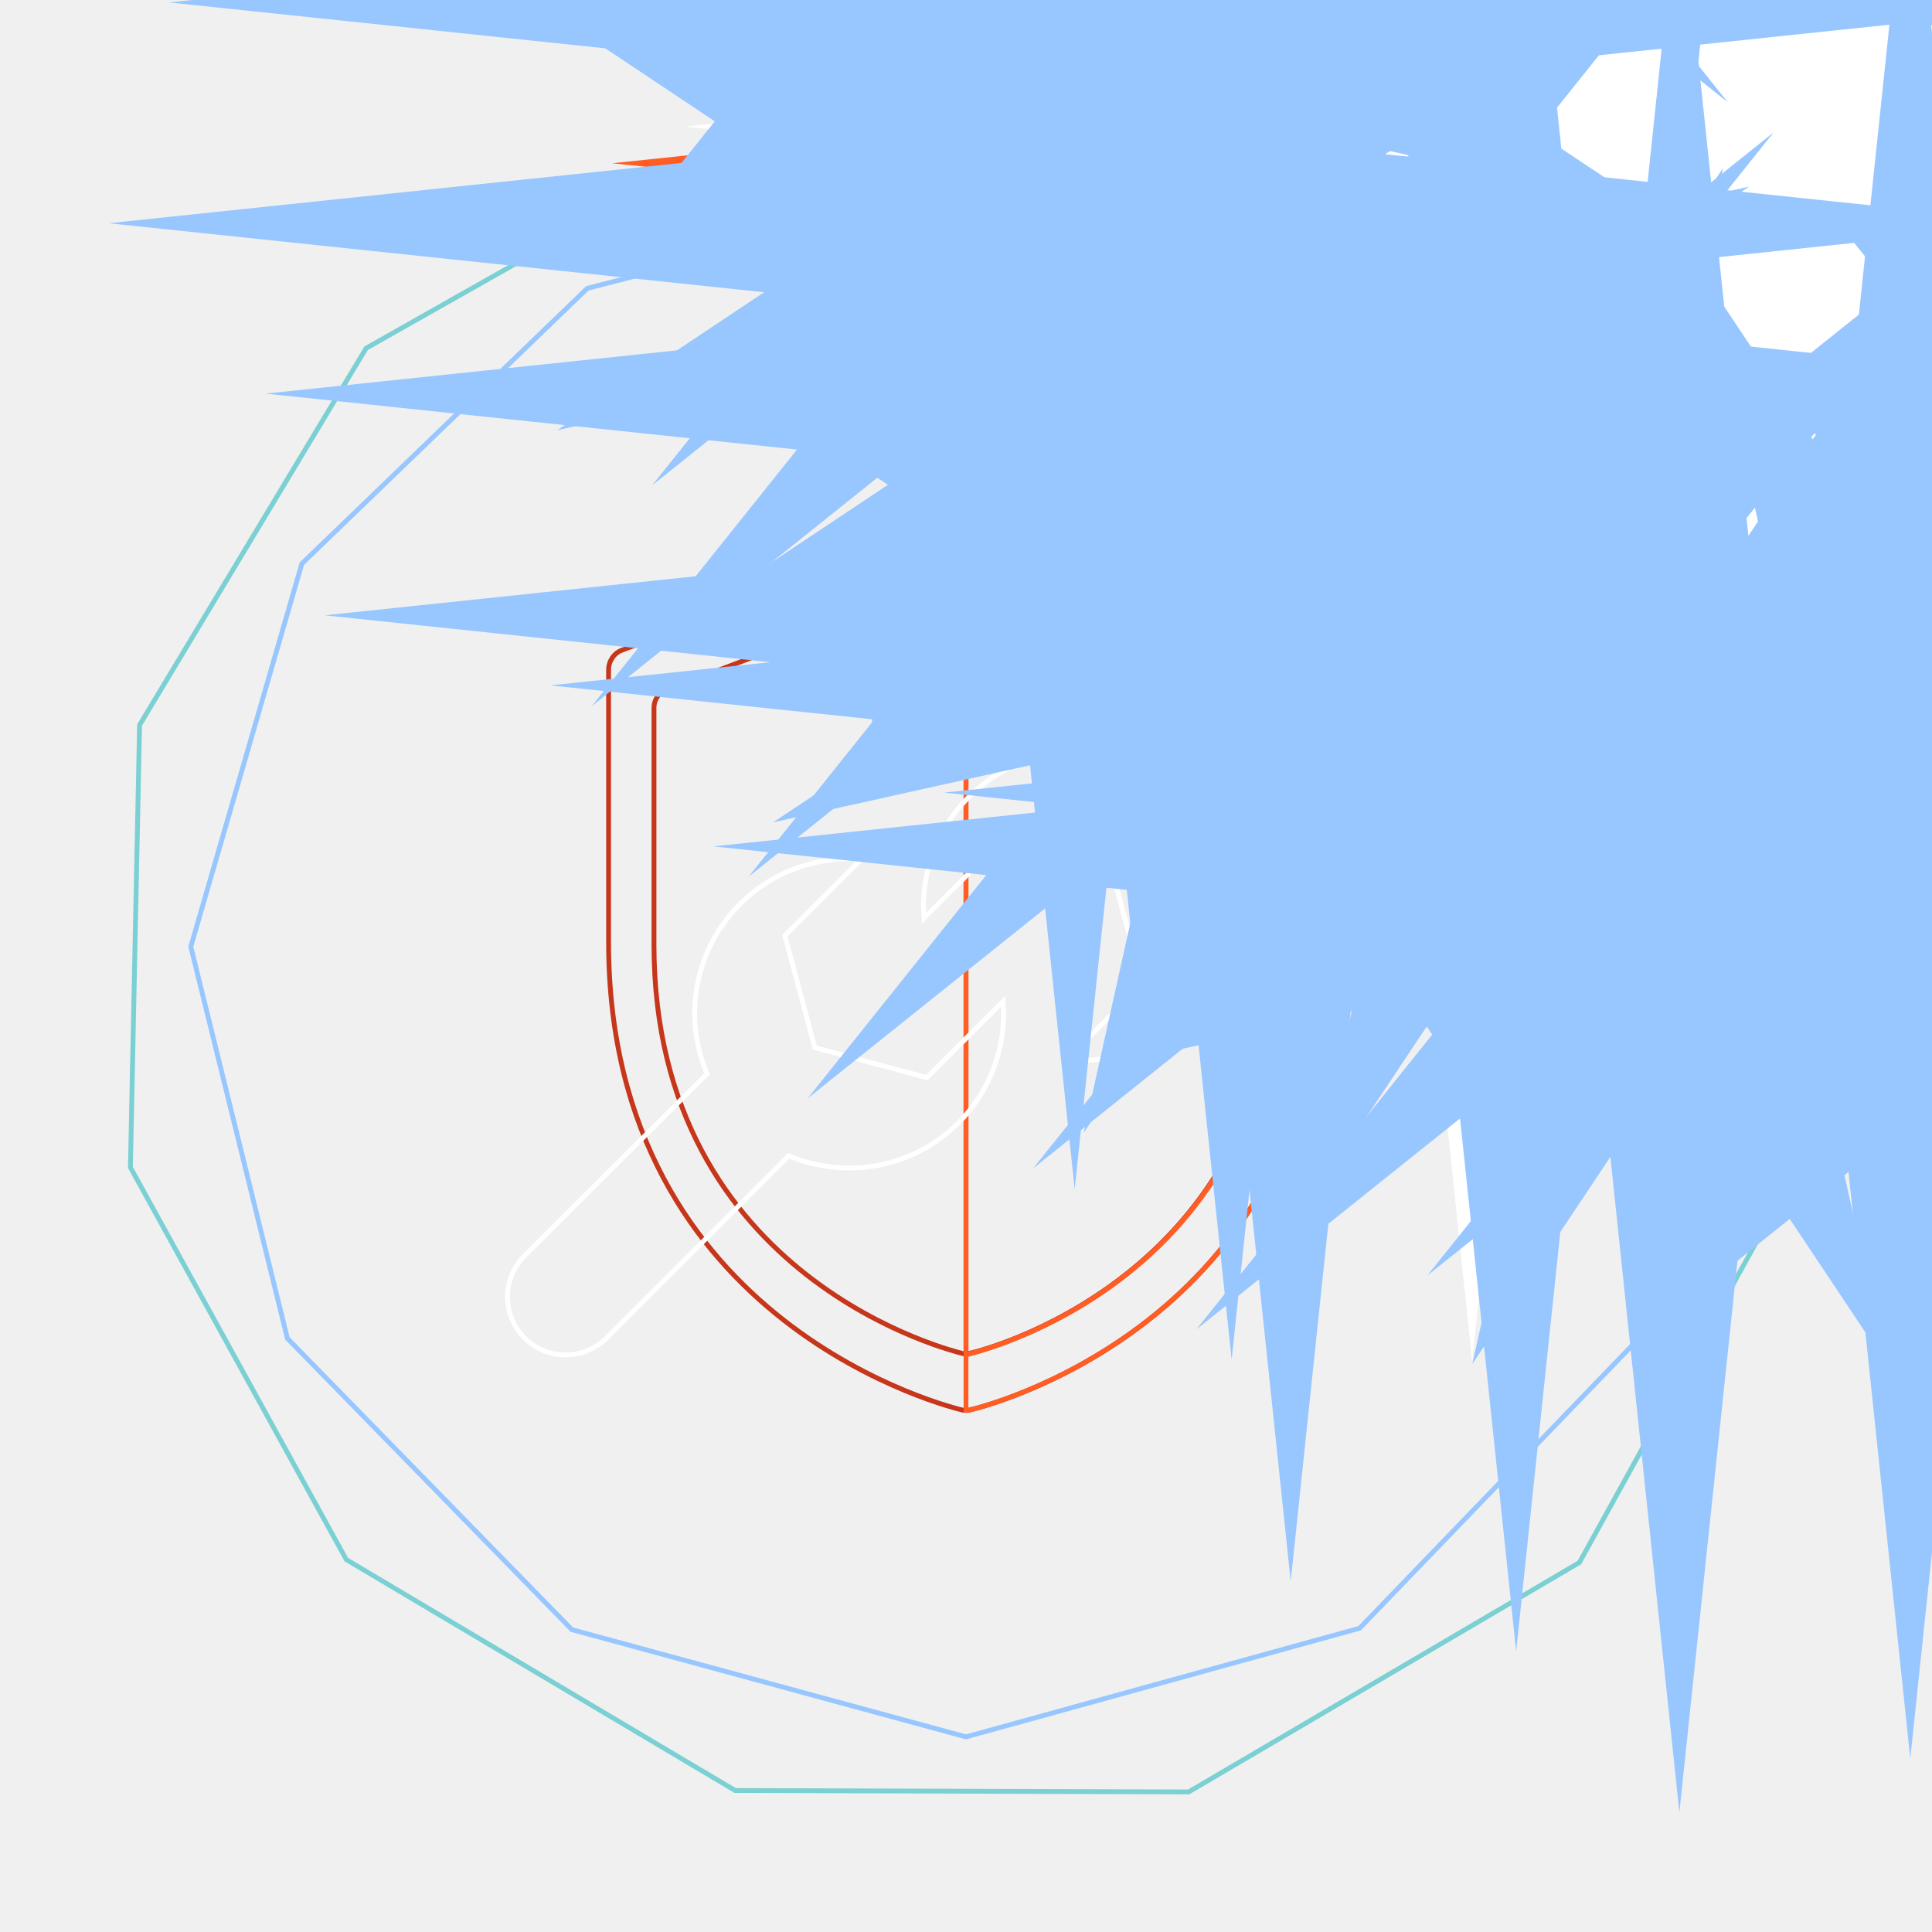
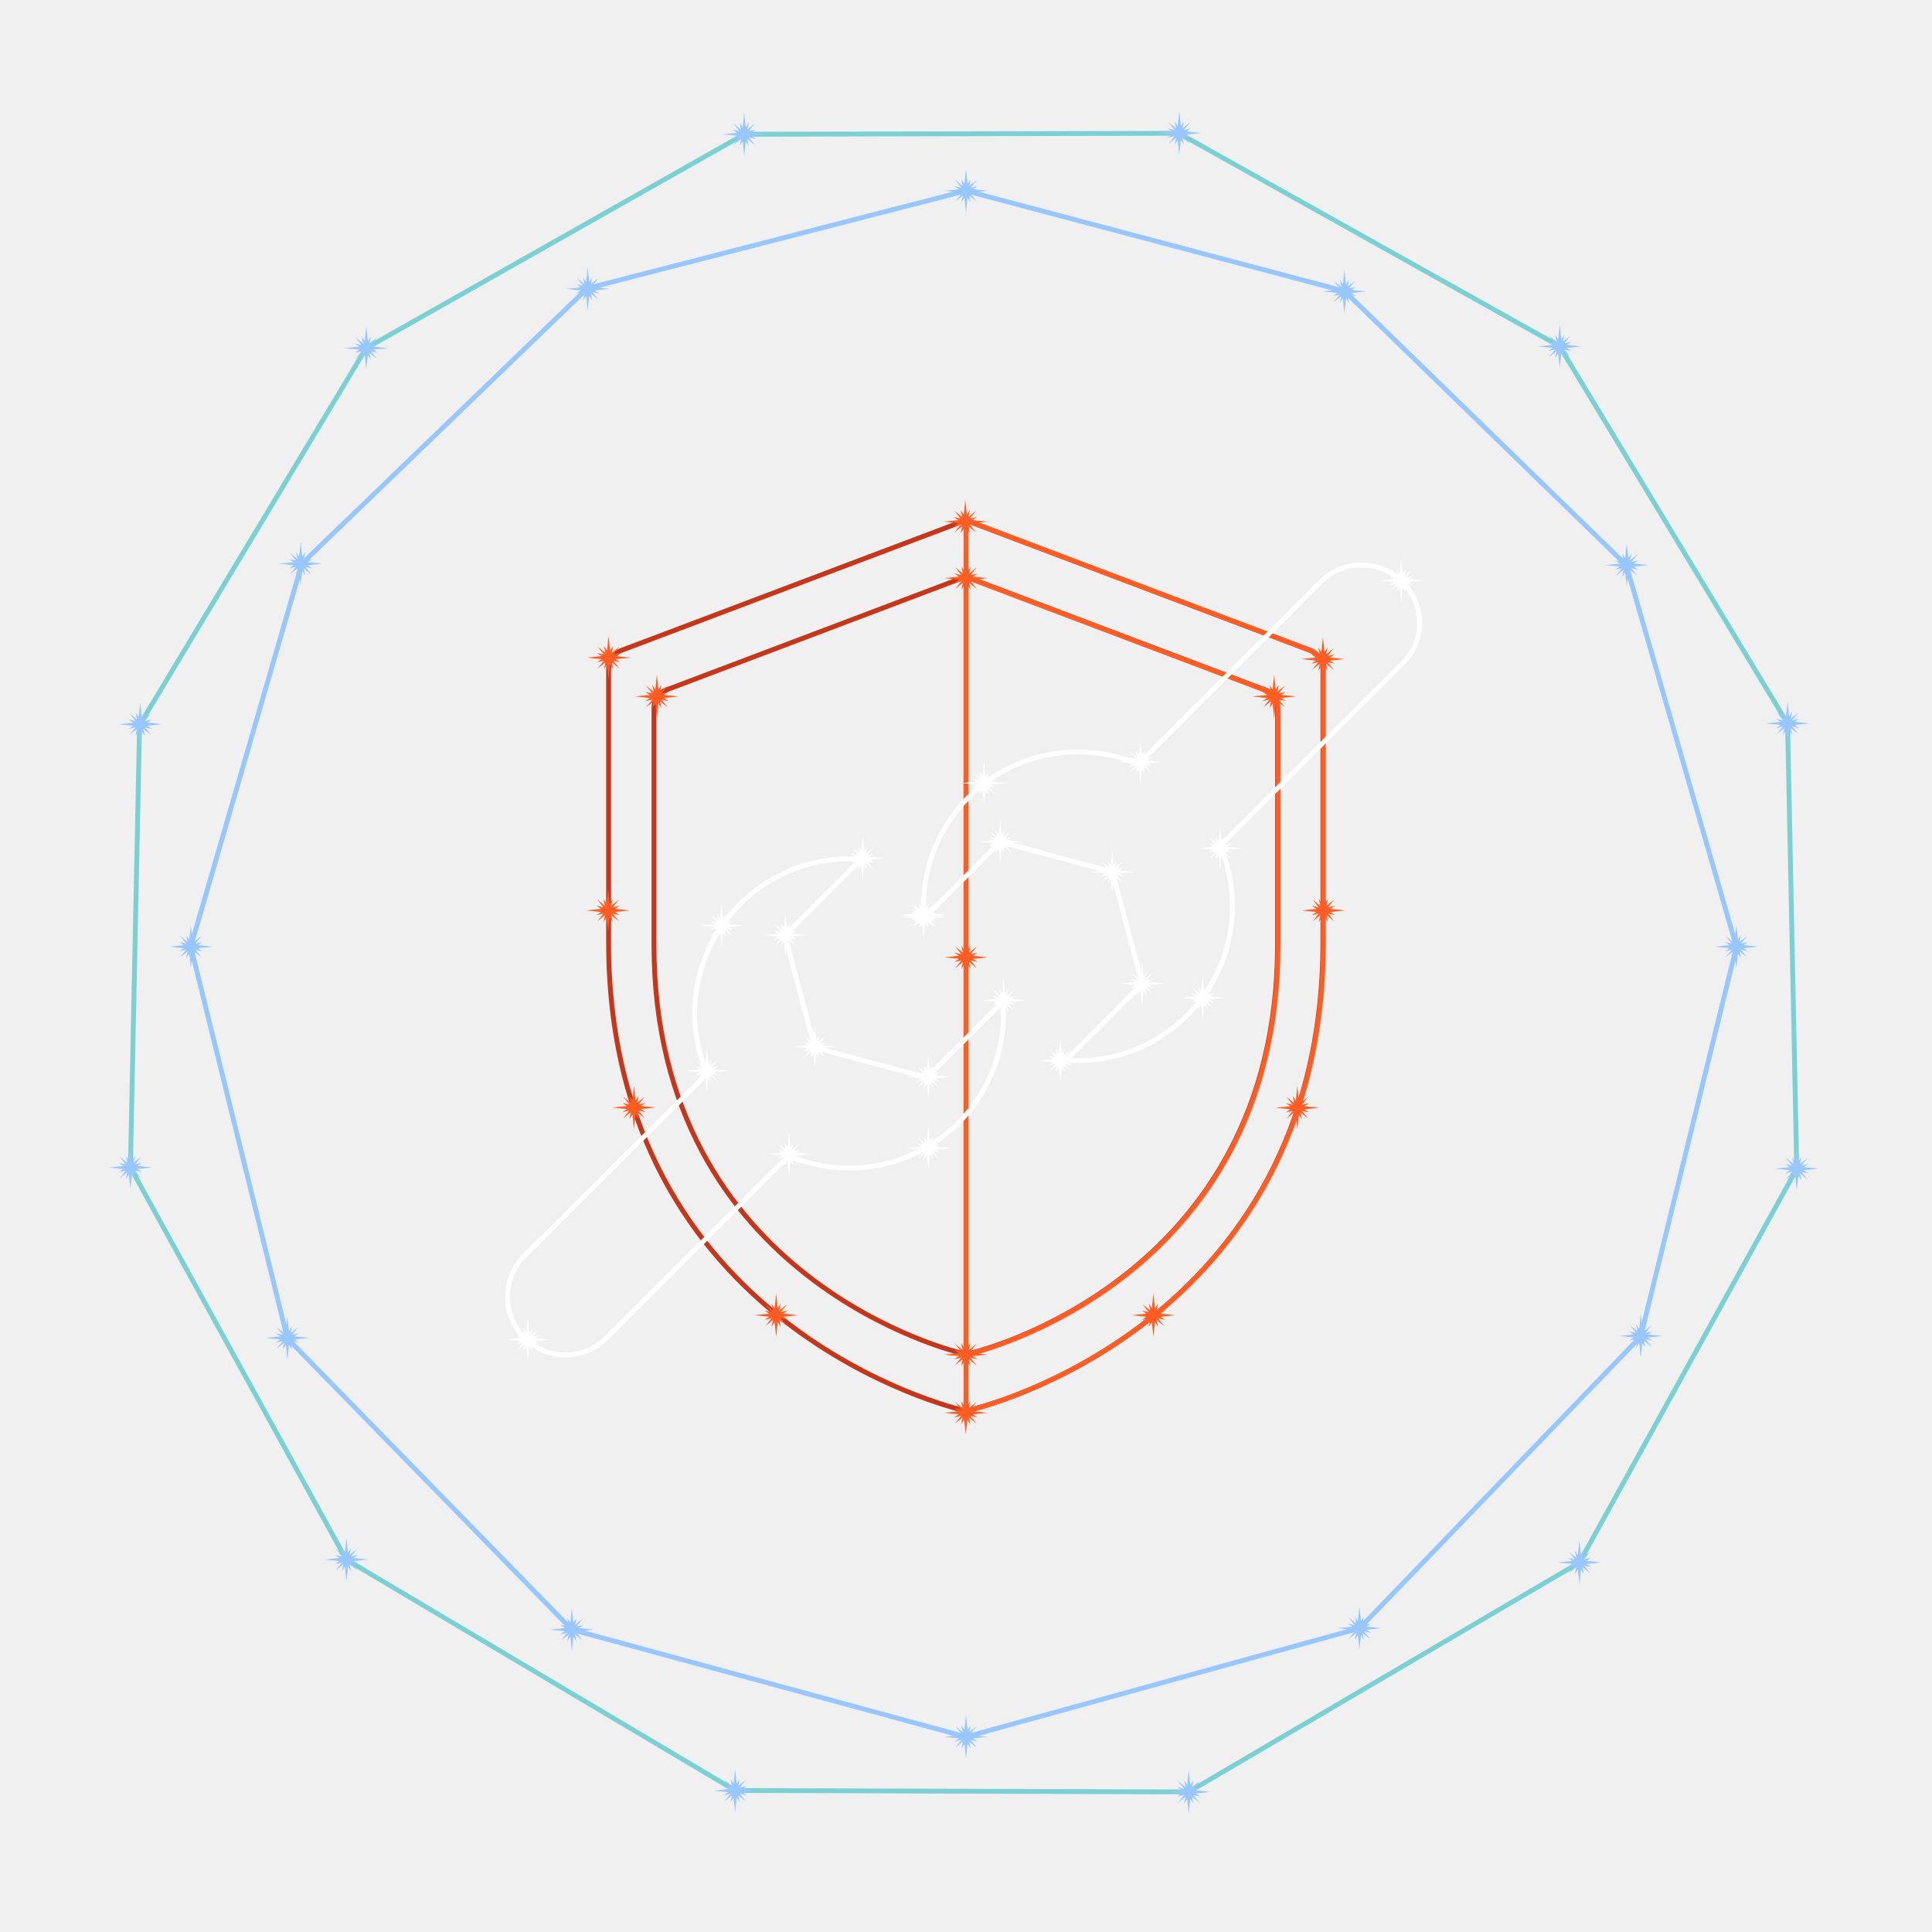
<svg xmlns="http://www.w3.org/2000/svg" xmlns:xlink="http://www.w3.org/1999/xlink" version="1.1" id="esl-logo" viewBox="0 0 400 400" enable-background="new 0 0 400 400" xml:space="preserve">
-   <symbol id="esl-logo-star" viewBox="-2.8 -2.8 5.6 5.6" width="9" height="9" stroke-width="0.3">
+   <symbol id="esl-logo-star" viewBox="-2.8 -2.8 5.6 5.6" stroke-width="0.3">
    <polygon points="0,2.8 0.2,0.9 0.6,1.5 0.4,0.6 1.4,1.4 0.6,0.4 1.5,0.6 0.9,0.2 2.8,0 0.9,-0.2 1.5,-0.6 0.6,-0.4 1.4,-1.4 0.4,-0.6 0.6,-1.5 0.2,-0.9 0,-2.8 -0.2,-0.9 -0.6,-1.5 -0.4,-0.6 -1.4,-1.4 -0.6,-0.4 -1.5,-0.6 -0.9,-0.2 -2.8,0 -0.9,0.2 -1.5,0.6 -0.6,0.4 -1.4,1.4 -0.4,0.6 -0.6,1.5 -0.2,0.9" />
  </symbol>
  <g id="esl-logo-shield">
    <path id="esl-logo-shield-main_1_" fill="none" stroke="#C6361A" stroke-miterlimit="10" d="M200,292c-0.3,0-0.6,0-0.9-0.1 c-0.7-0.2-73.1-17-73.1-96.9v-56.3c0-1.8,1.1-3.5,2.8-4.1l69.6-26.3c1-0.4,2.1-0.4,3.1,0l69.6,26.3c1.7,0.6,2.8,2.3,2.8,4.1V195 c0,79.9-72.3,96.8-73.1,96.9C200.6,292,200.3,292,200,292L200,292z" />
    <path id="esl-logo-shield-main-right" fill="none" stroke="#FF5D24" stroke-miterlimit="10" d="M200,108v184c0.3,0,0.6,0,0.9-0.1 c0.7-0.2,73.1-17,73.1-96.9v-56.3c0-1.8-1.1-3.5-2.8-4.1l-69.6-26.3C201,108.1,200.5,108,200,108L200,108z" />
    <path id="esl-logo-shield-inner" fill="none" stroke="#C6361A" stroke-miterlimit="10" d="M200,280.3c-0.3,0-0.5,0-0.8-0.1 c-0.6-0.2-63.8-14.8-63.8-84.6v-49.1c0-1.6,1-3.1,2.4-3.6l60.8-23c0.9-0.3,1.8-0.3,2.7,0l60.8,23c1.5,0.5,2.4,2,2.4,3.6v49.1 c0,69.8-63.1,84.5-63.8,84.6C200.5,280.3,200.3,280.3,200,280.3L200,280.3z" />
    <path id="esl-logo-shield-inner-right" fill="none" stroke="#FF5D24" stroke-miterlimit="10" d="M200,119.7v160.7 c0.3,0,0.5,0,0.8-0.1c0.6-0.2,63.8-14.8,63.8-84.6v-49.1c0-1.6-1-3.1-2.4-3.6l-60.8-23C200.9,119.8,200.4,119.7,200,119.7 L200,119.7z" />
    <g id="esl-logo-shield-stars" fill="#FF5D24">
-       <use xlink:href="#esl-logo-star" x="-4.5" y="-4.5" transform="matrix(1 0 0 -1 199.95 280.45)" />
-       <use xlink:href="#esl-logo-star" x="-4.5" y="-4.5" transform="matrix(1 0 0 -1 199.95 292.5)" />
-       <use xlink:href="#esl-logo-star" x="-4.5" y="-4.5" transform="matrix(1 0 0 -1 160.7 272.3)" />
-       <use xlink:href="#esl-logo-star" x="-4.5" y="-4.5" transform="matrix(1 0 0 -1 131.2563 229.3)" />
-       <use xlink:href="#esl-logo-star" x="-4.5" y="-4.5" transform="matrix(1 0 0 -1 200 119.7)" />
-       <use xlink:href="#esl-logo-star" x="-4.5" y="-4.5" transform="matrix(1 0 0 -1 274 188.5)" />
-       <use xlink:href="#esl-logo-star" x="-4.5" y="-4.5" transform="matrix(1 0 0 -1 268.6 229.35)" />
-       <use xlink:href="#esl-logo-star" x="-4.5" y="-4.5" transform="matrix(1 0 0 -1 238.8 272.3)" />
-       <use xlink:href="#esl-logo-star" x="-4.5" y="-4.5" transform="matrix(1 0 0 -1 199.85 108)" />
-       <use xlink:href="#esl-logo-star" x="-4.5" y="-4.5" transform="matrix(1 0 0 -1 273.9 136.45)" />
-       <use xlink:href="#esl-logo-star" x="-4.5" y="-4.5" transform="matrix(1 0 0 -1 263.8 144.2)" />
-       <use xlink:href="#esl-logo-star" x="-4.5" y="-4.5" transform="matrix(1 0 0 -1 200 198.2)" />
-       <use xlink:href="#esl-logo-star" x="-4.5" y="-4.5" transform="matrix(1 0 0 -1 125.9 188.5)" />
-       <use xlink:href="#esl-logo-star" x="-4.5" y="-4.5" transform="matrix(1 0 0 -1 136 144.2)" />
-       <use xlink:href="#esl-logo-star" x="-4.5" y="-4.5" transform="matrix(1 0 0 -1 126 136.15)" />
+       <use xlink:href="#esl-logo-star" width="9" height="9" x="-4.5" y="-4.5" transform="matrix(1 0 0 -1 199.95 280.45)" />
+       <use xlink:href="#esl-logo-star" width="9" height="9" x="-4.5" y="-4.5" transform="matrix(1 0 0 -1 199.95 292.5)" />
+       <use xlink:href="#esl-logo-star" width="9" height="9" x="-4.5" y="-4.5" transform="matrix(1 0 0 -1 160.7 272.3)" />
+       <use xlink:href="#esl-logo-star" width="9" height="9" x="-4.5" y="-4.5" transform="matrix(1 0 0 -1 131.2563 229.3)" />
+       <use xlink:href="#esl-logo-star" width="9" height="9" x="-4.5" y="-4.5" transform="matrix(1 0 0 -1 200 119.7)" />
+       <use xlink:href="#esl-logo-star" width="9" height="9" x="-4.5" y="-4.5" transform="matrix(1 0 0 -1 274 188.5)" />
+       <use xlink:href="#esl-logo-star" width="9" height="9" x="-4.5" y="-4.5" transform="matrix(1 0 0 -1 268.6 229.35)" />
+       <use xlink:href="#esl-logo-star" width="9" height="9" x="-4.5" y="-4.5" transform="matrix(1 0 0 -1 238.8 272.3)" />
+       <use xlink:href="#esl-logo-star" width="9" height="9" x="-4.5" y="-4.5" transform="matrix(1 0 0 -1 199.85 108)" />
+       <use xlink:href="#esl-logo-star" width="9" height="9" x="-4.5" y="-4.5" transform="matrix(1 0 0 -1 273.9 136.45)" />
+       <use xlink:href="#esl-logo-star" width="9" height="9" x="-4.5" y="-4.5" transform="matrix(1 0 0 -1 263.8 144.2)" />
+       <use xlink:href="#esl-logo-star" width="9" height="9" x="-4.5" y="-4.5" transform="matrix(1 0 0 -1 200 198.2)" />
+       <use xlink:href="#esl-logo-star" width="9" height="9" x="-4.5" y="-4.5" transform="matrix(1 0 0 -1 125.9 188.5)" />
+       <use xlink:href="#esl-logo-star" width="9" height="9" x="-4.5" y="-4.5" transform="matrix(1 0 0 -1 136 144.2)" />
+       <use xlink:href="#esl-logo-star" width="9" height="9" x="-4.5" y="-4.5" transform="matrix(1 0 0 -1 126 136.15)" />
    </g>
  </g>
  <g id="esl-logo-wrenches">
    <g id="esl-logo-wrench-left">
      <path id="esl-logo-wrench-left-main" fill="none" stroke="#FFFFFF" stroke-miterlimit="10" d="M207.7,207.3l-15.8,15.8l-23.2-6.2 l-6.2-23.2l15.8-15.8c-9-0.7-18.2,2.4-25.1,9.3c-9.5,9.5-11.8,23.5-6.8,35.1L108.6,260c-4.7,4.7-4.7,12.3,0,17s12.3,4.7,17,0 l37.7-37.7c11.6,4.9,25.6,2.7,35.1-6.8C205.3,225.6,208.4,216.3,207.7,207.3z" />
      <g id="esl-logo-wrench-left-stars" fill="#FFFFFF">
-         <use xlink:href="#esl-logo-star" x="-4.5" y="-4.5" transform="matrix(1 0 0 -1 207.8 207.1)" />
-         <use xlink:href="#esl-logo-star" x="-4.5" y="-4.5" transform="matrix(1 0 0 -1 192.2 237.7)" />
-         <use xlink:href="#esl-logo-star" x="-4.5" y="-4.5" transform="matrix(1 0 0 -1 192.2 222.95)" />
-         <use xlink:href="#esl-logo-star" x="-4.5" y="-4.5" transform="matrix(1 0 0 -1 168.7 216.7)" />
-         <use xlink:href="#esl-logo-star" x="-4.5" y="-4.5" transform="matrix(1 0 0 -1 162.6 193.6)" />
-         <use xlink:href="#esl-logo-star" x="-4.5" y="-4.5" transform="matrix(1 0 0 -1 109.3 277.35)" />
-         <use xlink:href="#esl-logo-star" x="-4.5" y="-4.5" transform="matrix(1 0 0 -1 146.35 221.7)" />
-         <use xlink:href="#esl-logo-star" x="-4.5" y="-4.5" transform="matrix(1 0 0 -1 149.3912 191.6265)" />
-         <use xlink:href="#esl-logo-star" x="-4.5" y="-4.5" transform="matrix(1 0 0 -1 178.6 177.7)" />
-         <use xlink:href="#esl-logo-star" x="-4.5" y="-4.5" transform="matrix(1 0 0 -1 163.35 238.95)" />
+         <use xlink:href="#esl-logo-star" width="9" height="9" x="-4.5" y="-4.5" transform="matrix(1 0 0 -1 207.8 207.1)" />
+         <use xlink:href="#esl-logo-star" width="9" height="9" x="-4.5" y="-4.5" transform="matrix(1 0 0 -1 192.2 237.7)" />
+         <use xlink:href="#esl-logo-star" width="9" height="9" x="-4.5" y="-4.5" transform="matrix(1 0 0 -1 192.2 222.95)" />
+         <use xlink:href="#esl-logo-star" width="9" height="9" x="-4.5" y="-4.5" transform="matrix(1 0 0 -1 168.7 216.7)" />
+         <use xlink:href="#esl-logo-star" width="9" height="9" x="-4.5" y="-4.5" transform="matrix(1 0 0 -1 162.6 193.6)" />
+         <use xlink:href="#esl-logo-star" width="9" height="9" x="-4.5" y="-4.5" transform="matrix(1 0 0 -1 109.3 277.35)" />
+         <use xlink:href="#esl-logo-star" width="9" height="9" x="-4.5" y="-4.5" transform="matrix(1 0 0 -1 146.35 221.7)" />
+         <use xlink:href="#esl-logo-star" width="9" height="9" x="-4.5" y="-4.5" transform="matrix(1 0 0 -1 149.3912 191.6265)" />
+         <use xlink:href="#esl-logo-star" width="9" height="9" x="-4.5" y="-4.5" transform="matrix(1 0 0 -1 178.6 177.7)" />
+         <use xlink:href="#esl-logo-star" width="9" height="9" x="-4.5" y="-4.5" transform="matrix(1 0 0 -1 163.35 238.95)" />
      </g>
    </g>
    <g id="esl-logo-wrench-right">
      <path id="esl-logo-wrench-right-main" fill="none" stroke="#FFFFFF" stroke-miterlimit="10" d="M290.4,120.5 c-4.7-4.7-12.3-4.7-17,0l-37.7,37.7c-11.6-4.9-25.6-2.7-35.1,6.8c-6.9,6.9-10,16.1-9.3,25.1l15.8-15.8l23.2,6.2l6.2,23.2 l-15.8,15.8c9,0.7,18.2-2.4,25.1-9.3c9.5-9.5,11.8-23.5,6.8-35.1l37.7-37.7C295.1,132.8,295.1,125.2,290.4,120.5L290.4,120.5z" />
      <g id="esl-logo-wrench-right-stars" fill="#FFFFFF">
-         <use xlink:href="#esl-logo-star" x="-4.5" y="-4.5" transform="matrix(1 0 0 -1 236.4375 203.6333)" />
-         <use xlink:href="#esl-logo-star" x="-4.5" y="-4.5" transform="matrix(1 0 0 -1 249 206.6)" />
-         <use xlink:href="#esl-logo-star" x="-4.5" y="-4.5" transform="matrix(1 0 0 -1 252.6 175.6)" />
-         <use xlink:href="#esl-logo-star" x="-4.5" y="-4.5" transform="matrix(1 0 0 -1 219.5 219.6)" />
-         <use xlink:href="#esl-logo-star" x="-4.5" y="-4.5" transform="matrix(1 0 0 -1 290.125 120.1875)" />
-         <use xlink:href="#esl-logo-star" x="-4.5" y="-4.5" transform="matrix(1 0 0 -1 230.2781 180.525)" />
-         <use xlink:href="#esl-logo-star" x="-4.5" y="-4.5" transform="matrix(1 0 0 -1 207.1 174.25)" />
-         <use xlink:href="#esl-logo-star" x="-4.5" y="-4.5" transform="matrix(1 0 0 -1 203.7188 162.1313)" />
-         <use xlink:href="#esl-logo-star" x="-4.5" y="-4.5" transform="matrix(1 0 0 -1 191.25 189.4)" />
-         <use xlink:href="#esl-logo-star" x="-4.5" y="-4.5" transform="matrix(1 0 0 -1 191.25 189.4853)" />
-         <use xlink:href="#esl-logo-star" x="-4.5" y="-4.5" transform="matrix(1 0 0 -1 191.25 189.8618)" />
-         <use xlink:href="#esl-logo-star" x="-4.5" y="-4.5" transform="matrix(1 0 0 -1 236.1 157.75)" />
+         <use xlink:href="#esl-logo-star" width="9" height="9" x="-4.5" y="-4.5" transform="matrix(1 0 0 -1 236.4375 203.6333)" />
+         <use xlink:href="#esl-logo-star" width="9" height="9" x="-4.5" y="-4.5" transform="matrix(1 0 0 -1 249 206.6)" />
+         <use xlink:href="#esl-logo-star" width="9" height="9" x="-4.5" y="-4.5" transform="matrix(1 0 0 -1 252.6 175.6)" />
+         <use xlink:href="#esl-logo-star" width="9" height="9" x="-4.5" y="-4.5" transform="matrix(1 0 0 -1 219.5 219.6)" />
+         <use xlink:href="#esl-logo-star" width="9" height="9" x="-4.5" y="-4.5" transform="matrix(1 0 0 -1 290.125 120.1875)" />
+         <use xlink:href="#esl-logo-star" width="9" height="9" x="-4.5" y="-4.5" transform="matrix(1 0 0 -1 230.2781 180.525)" />
+         <use xlink:href="#esl-logo-star" width="9" height="9" x="-4.5" y="-4.5" transform="matrix(1 0 0 -1 207.1 174.25)" />
+         <use xlink:href="#esl-logo-star" width="9" height="9" x="-4.5" y="-4.5" transform="matrix(1 0 0 -1 203.7188 162.1313)" />
+         <use xlink:href="#esl-logo-star" width="9" height="9" x="-4.5" y="-4.5" transform="matrix(1 0 0 -1 191.25 189.4)" />
+         <use xlink:href="#esl-logo-star" width="9" height="9" x="-4.5" y="-4.5" transform="matrix(1 0 0 -1 191.25 189.4853)" />
+         <use xlink:href="#esl-logo-star" width="9" height="9" x="-4.5" y="-4.5" transform="matrix(1 0 0 -1 191.25 189.8618)" />
+         <use xlink:href="#esl-logo-star" width="9" height="9" x="-4.5" y="-4.5" transform="matrix(1 0 0 -1 236.1 157.75)" />
      </g>
    </g>
  </g>
  <g id="esl-logo-border">
    <path id="esl-logo-border-outer" fill="none" stroke="#7BD0D3" stroke-miterlimit="10" d="M28.9,150.1l46.9-78l78.3-44.3l90-0.2 l78.8,44.1l47.2,78.1L372,242l-45,81.5L246.1,371l-93.9-0.3l-80.5-47.8L27,241.7L28.9,150.1z" />
    <path id="esl-logo-border-inner" fill="none" stroke="#98C6FF" stroke-miterlimit="10" d="M62.5,116.7l59.1-57L200,39.5l78.4,20.8 l58.3,56.7l22.8,79l-19.8,80.7l-58.2,60.4L200,359.6l-81.6-22.2l-58.9-60.3l-20-81.1L62.5,116.7z" />
    <g id="esl-logo-border-outer-stars" fill="#98C6FF">
-       <use xlink:href="#esl-logo-star" x="-4.5" y="-4.5" transform="matrix(1 0 0 -1 29.0313 149.9375)" />
-       <use xlink:href="#esl-logo-star" x="-4.5" y="-4.5" transform="matrix(1 0 0 -1 75.8333 72.0833)" />
-       <use xlink:href="#esl-logo-star" x="-4.5" y="-4.5" transform="matrix(1 0 0 -1 27 241.7188)" />
-       <use xlink:href="#esl-logo-star" x="-4.5" y="-4.5" transform="matrix(1 0 0 -1 71.7274 322.8941)" />
-       <use xlink:href="#esl-logo-star" x="-4.5" y="-4.5" transform="matrix(1 0 0 -1 152.1969 370.7344)" />
-       <use xlink:href="#esl-logo-star" x="-4.5" y="-4.5" transform="matrix(1 0 0 -1 246.125 371)" />
-       <use xlink:href="#esl-logo-star" x="-4.5" y="-4.5" transform="matrix(1 0 0 -1 327 323.4844)" />
-       <use xlink:href="#esl-logo-star" x="-4.5" y="-4.5" transform="matrix(1 0 0 -1 372 241.9608)" />
-       <use xlink:href="#esl-logo-star" x="-4.5" y="-4.5" transform="matrix(1 0 0 -1 370.1042 149.7708)" />
-       <use xlink:href="#esl-logo-star" x="-4.5" y="-4.5" transform="matrix(1 0 0 -1 322.9294 71.7176)" />
-       <use xlink:href="#esl-logo-star" x="-4.5" y="-4.5" transform="matrix(1 0 0 -1 244.1569 27.5451)" />
-       <use xlink:href="#esl-logo-star" x="-4.5" y="-4.5" transform="matrix(1 0 0 -1 154.0781 27.7969)" />
+       <use xlink:href="#esl-logo-star" width="9" height="9" x="-4.5" y="-4.5" transform="matrix(1 0 0 -1 29.0313 149.9375)" />
+       <use xlink:href="#esl-logo-star" width="9" height="9" x="-4.5" y="-4.5" transform="matrix(1 0 0 -1 75.8333 72.0833)" />
+       <use xlink:href="#esl-logo-star" width="9" height="9" x="-4.5" y="-4.5" transform="matrix(1 0 0 -1 27 241.7188)" />
+       <use xlink:href="#esl-logo-star" width="9" height="9" x="-4.5" y="-4.5" transform="matrix(1 0 0 -1 71.7274 322.8941)" />
+       <use xlink:href="#esl-logo-star" width="9" height="9" x="-4.5" y="-4.5" transform="matrix(1 0 0 -1 152.1969 370.7344)" />
+       <use xlink:href="#esl-logo-star" width="9" height="9" x="-4.5" y="-4.5" transform="matrix(1 0 0 -1 246.125 371)" />
+       <use xlink:href="#esl-logo-star" width="9" height="9" x="-4.5" y="-4.5" transform="matrix(1 0 0 -1 327 323.4844)" />
+       <use xlink:href="#esl-logo-star" width="9" height="9" x="-4.5" y="-4.5" transform="matrix(1 0 0 -1 372 241.9608)" />
+       <use xlink:href="#esl-logo-star" width="9" height="9" x="-4.5" y="-4.5" transform="matrix(1 0 0 -1 370.1042 149.7708)" />
+       <use xlink:href="#esl-logo-star" width="9" height="9" x="-4.5" y="-4.5" transform="matrix(1 0 0 -1 322.9294 71.7176)" />
+       <use xlink:href="#esl-logo-star" width="9" height="9" x="-4.5" y="-4.5" transform="matrix(1 0 0 -1 244.1569 27.5451)" />
+       <use xlink:href="#esl-logo-star" width="9" height="9" x="-4.5" y="-4.5" transform="matrix(1 0 0 -1 154.0781 27.7969)" />
    </g>
    <g id="esl-logo-border-inner-stars" fill="#98C6FF">
-       <use xlink:href="#esl-logo-star" x="-4.5" y="-4.5" transform="matrix(1 0 0 -1 39.5 196)" />
-       <use xlink:href="#esl-logo-star" x="-4.5" y="-4.5" transform="matrix(1 0 0 -1 359.5 196)" />
-       <use xlink:href="#esl-logo-star" x="-4.5" y="-4.5" transform="matrix(1 0 0 -1 336.8 117)" />
-       <use xlink:href="#esl-logo-star" x="-4.5" y="-4.5" transform="matrix(1 0 0 -1 200 359.6)" />
-       <use xlink:href="#esl-logo-star" x="-4.5" y="-4.5" transform="matrix(1 0 0 -1 59.5 276.9958)" />
-       <use xlink:href="#esl-logo-star" x="-4.5" y="-4.5" transform="matrix(1 0 0 -1 118.4 337.4)" />
-       <use xlink:href="#esl-logo-star" x="-4.5" y="-4.5" transform="matrix(1 0 0 -1 281.45 337.1)" />
-       <use xlink:href="#esl-logo-star" x="-4.5" y="-4.5" transform="matrix(1 0 0 -1 339.7 276.6)" />
-       <use xlink:href="#esl-logo-star" x="-4.5" y="-4.5" transform="matrix(1 0 0 -1 62.25 116.7083)" />
-       <use xlink:href="#esl-logo-star" x="-4.5" y="-4.5" transform="matrix(1 0 0 -1 200 39.5)" />
-       <use xlink:href="#esl-logo-star" x="-4.5" y="-4.5" transform="matrix(1 0 0 -1 278.3438 60.3438)" />
-       <use xlink:href="#esl-logo-star" x="-4.5" y="-4.5" transform="matrix(1 0 0 -1 121.6719 59.8125)" />
+       <use xlink:href="#esl-logo-star" width="9" height="9" x="-4.5" y="-4.5" transform="matrix(1 0 0 -1 39.5 196)" />
+       <use xlink:href="#esl-logo-star" width="9" height="9" x="-4.5" y="-4.5" transform="matrix(1 0 0 -1 359.5 196)" />
+       <use xlink:href="#esl-logo-star" width="9" height="9" x="-4.5" y="-4.5" transform="matrix(1 0 0 -1 336.8 117)" />
+       <use xlink:href="#esl-logo-star" width="9" height="9" x="-4.5" y="-4.5" transform="matrix(1 0 0 -1 200 359.6)" />
+       <use xlink:href="#esl-logo-star" width="9" height="9" x="-4.5" y="-4.5" transform="matrix(1 0 0 -1 59.5 276.9958)" />
+       <use xlink:href="#esl-logo-star" width="9" height="9" x="-4.5" y="-4.5" transform="matrix(1 0 0 -1 118.4 337.4)" />
+       <use xlink:href="#esl-logo-star" width="9" height="9" x="-4.5" y="-4.5" transform="matrix(1 0 0 -1 281.45 337.1)" />
+       <use xlink:href="#esl-logo-star" width="9" height="9" x="-4.5" y="-4.5" transform="matrix(1 0 0 -1 339.7 276.6)" />
+       <use xlink:href="#esl-logo-star" width="9" height="9" x="-4.5" y="-4.5" transform="matrix(1 0 0 -1 62.25 116.7083)" />
+       <use xlink:href="#esl-logo-star" width="9" height="9" x="-4.5" y="-4.5" transform="matrix(1 0 0 -1 200 39.5)" />
+       <use xlink:href="#esl-logo-star" width="9" height="9" x="-4.5" y="-4.5" transform="matrix(1 0 0 -1 278.3438 60.3438)" />
+       <use xlink:href="#esl-logo-star" width="9" height="9" x="-4.5" y="-4.5" transform="matrix(1 0 0 -1 121.6719 59.8125)" />
    </g>
  </g>
</svg>
